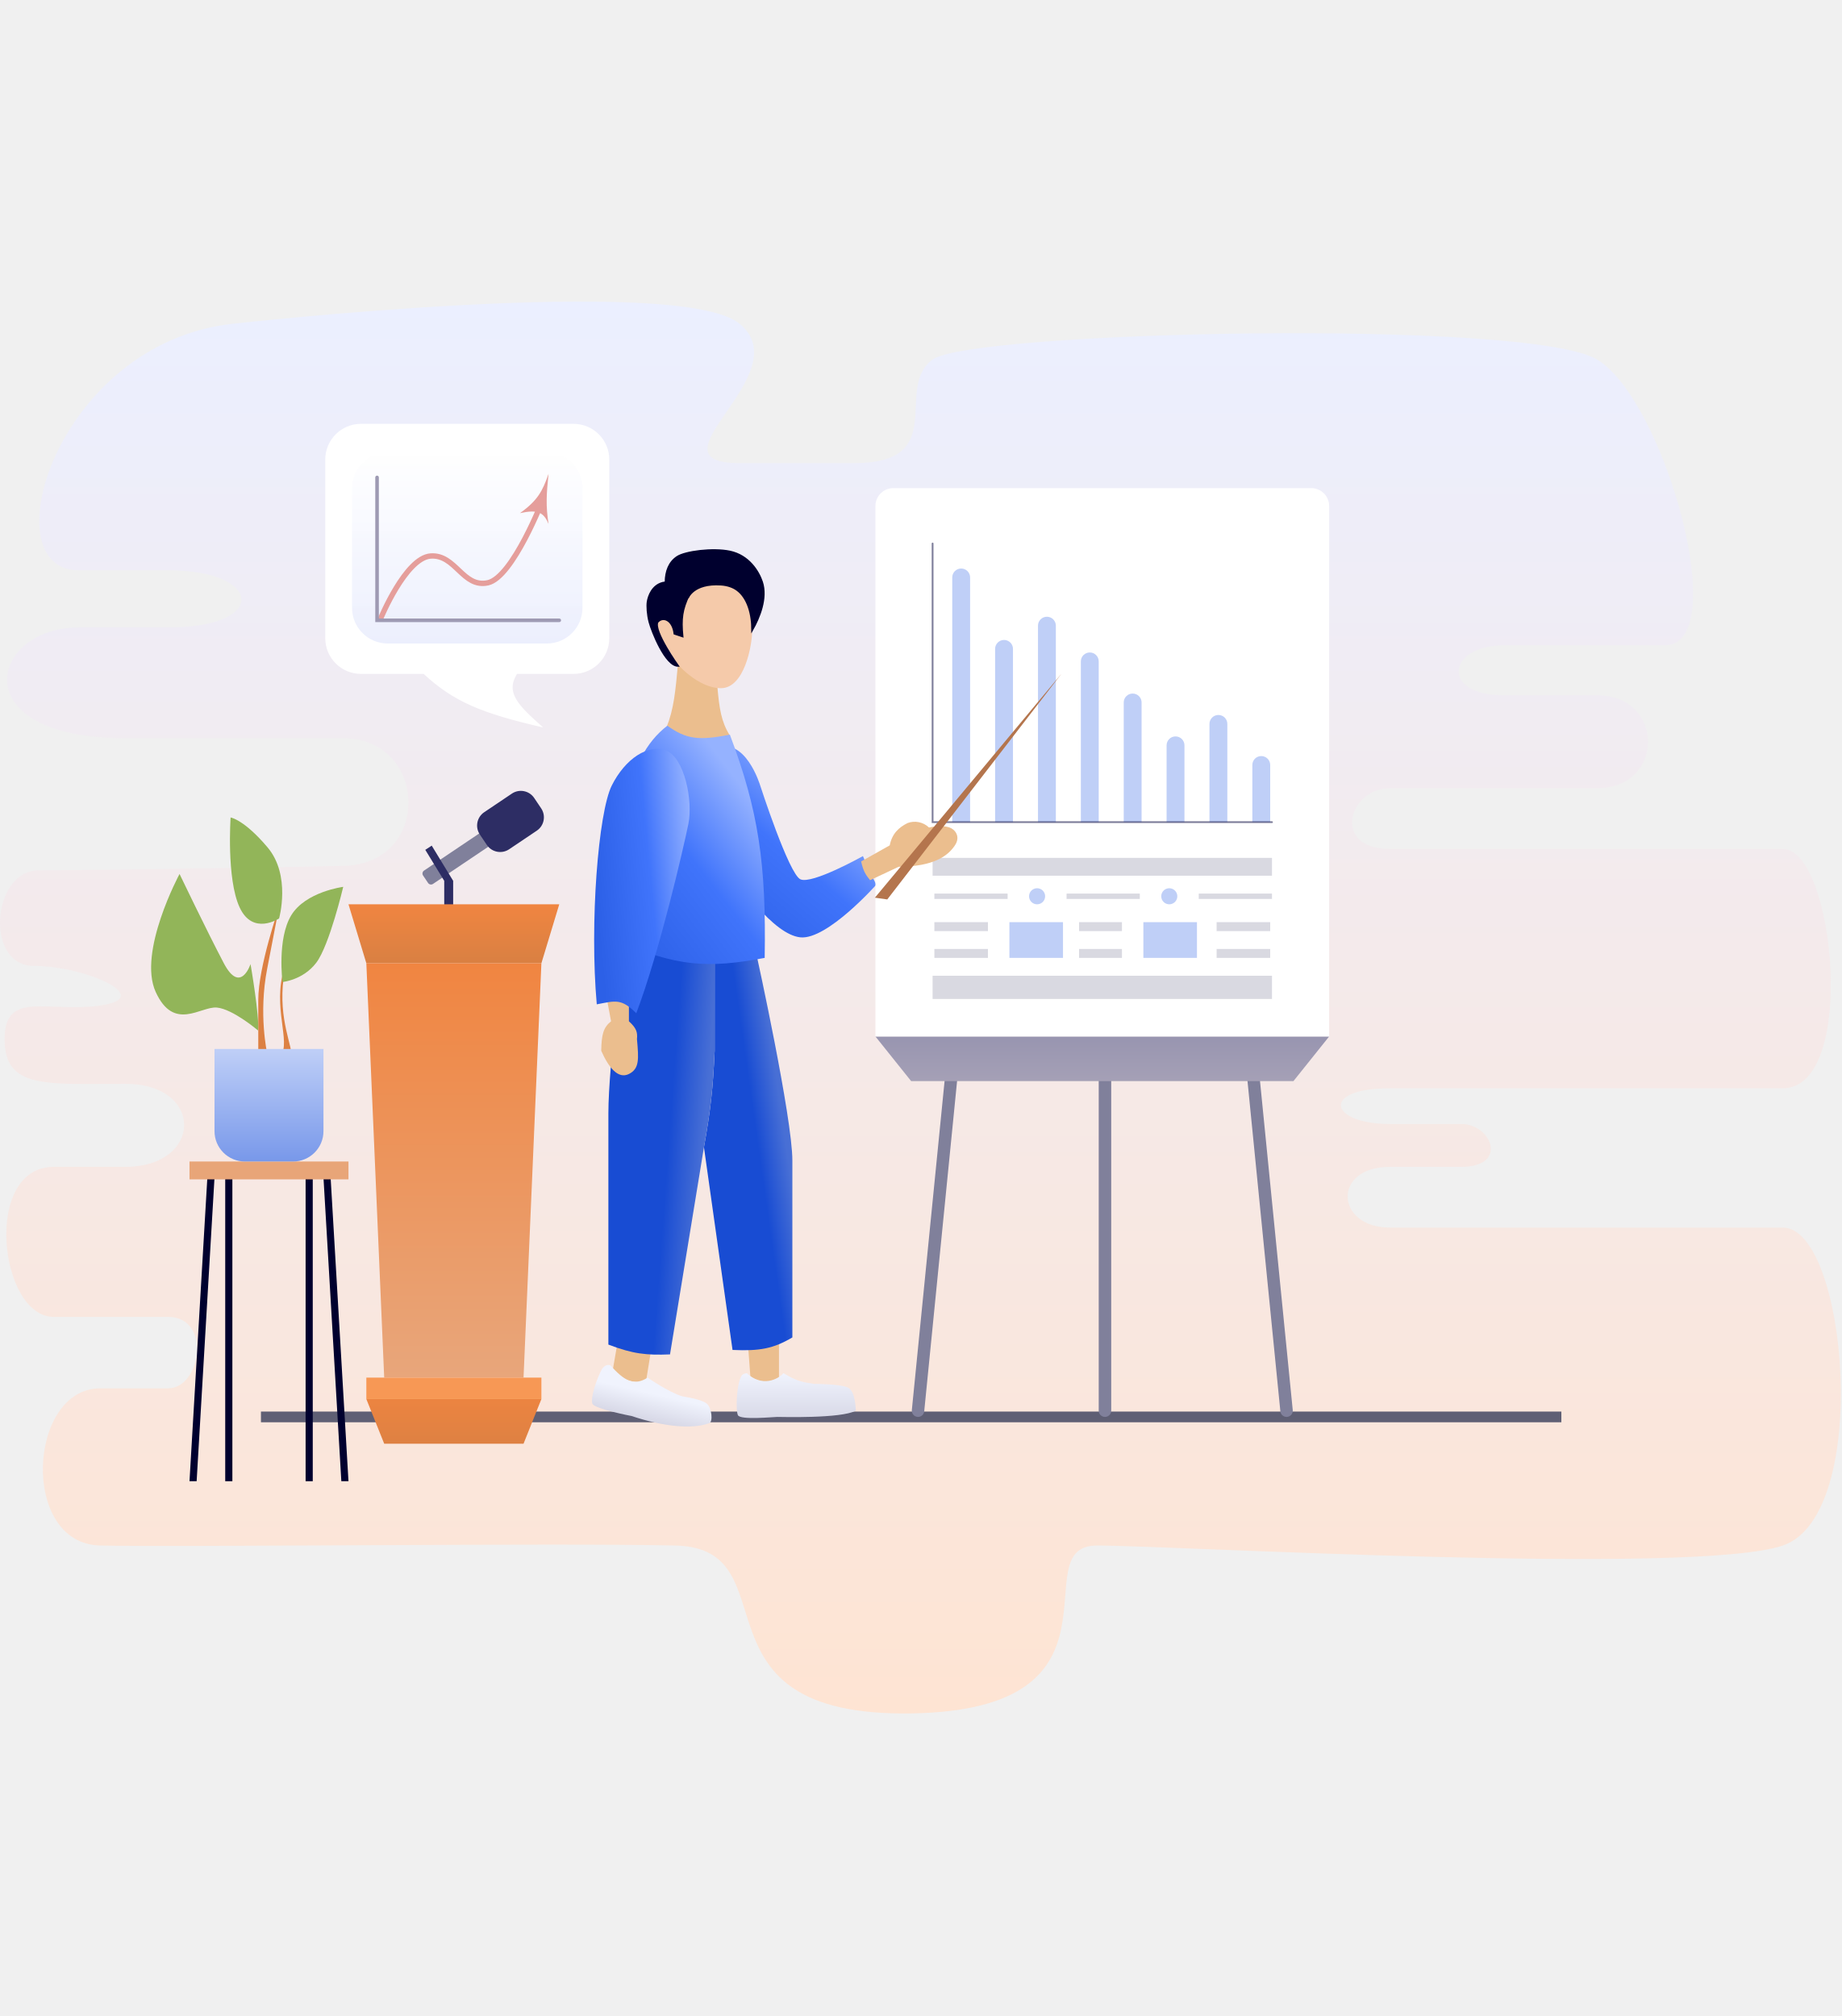
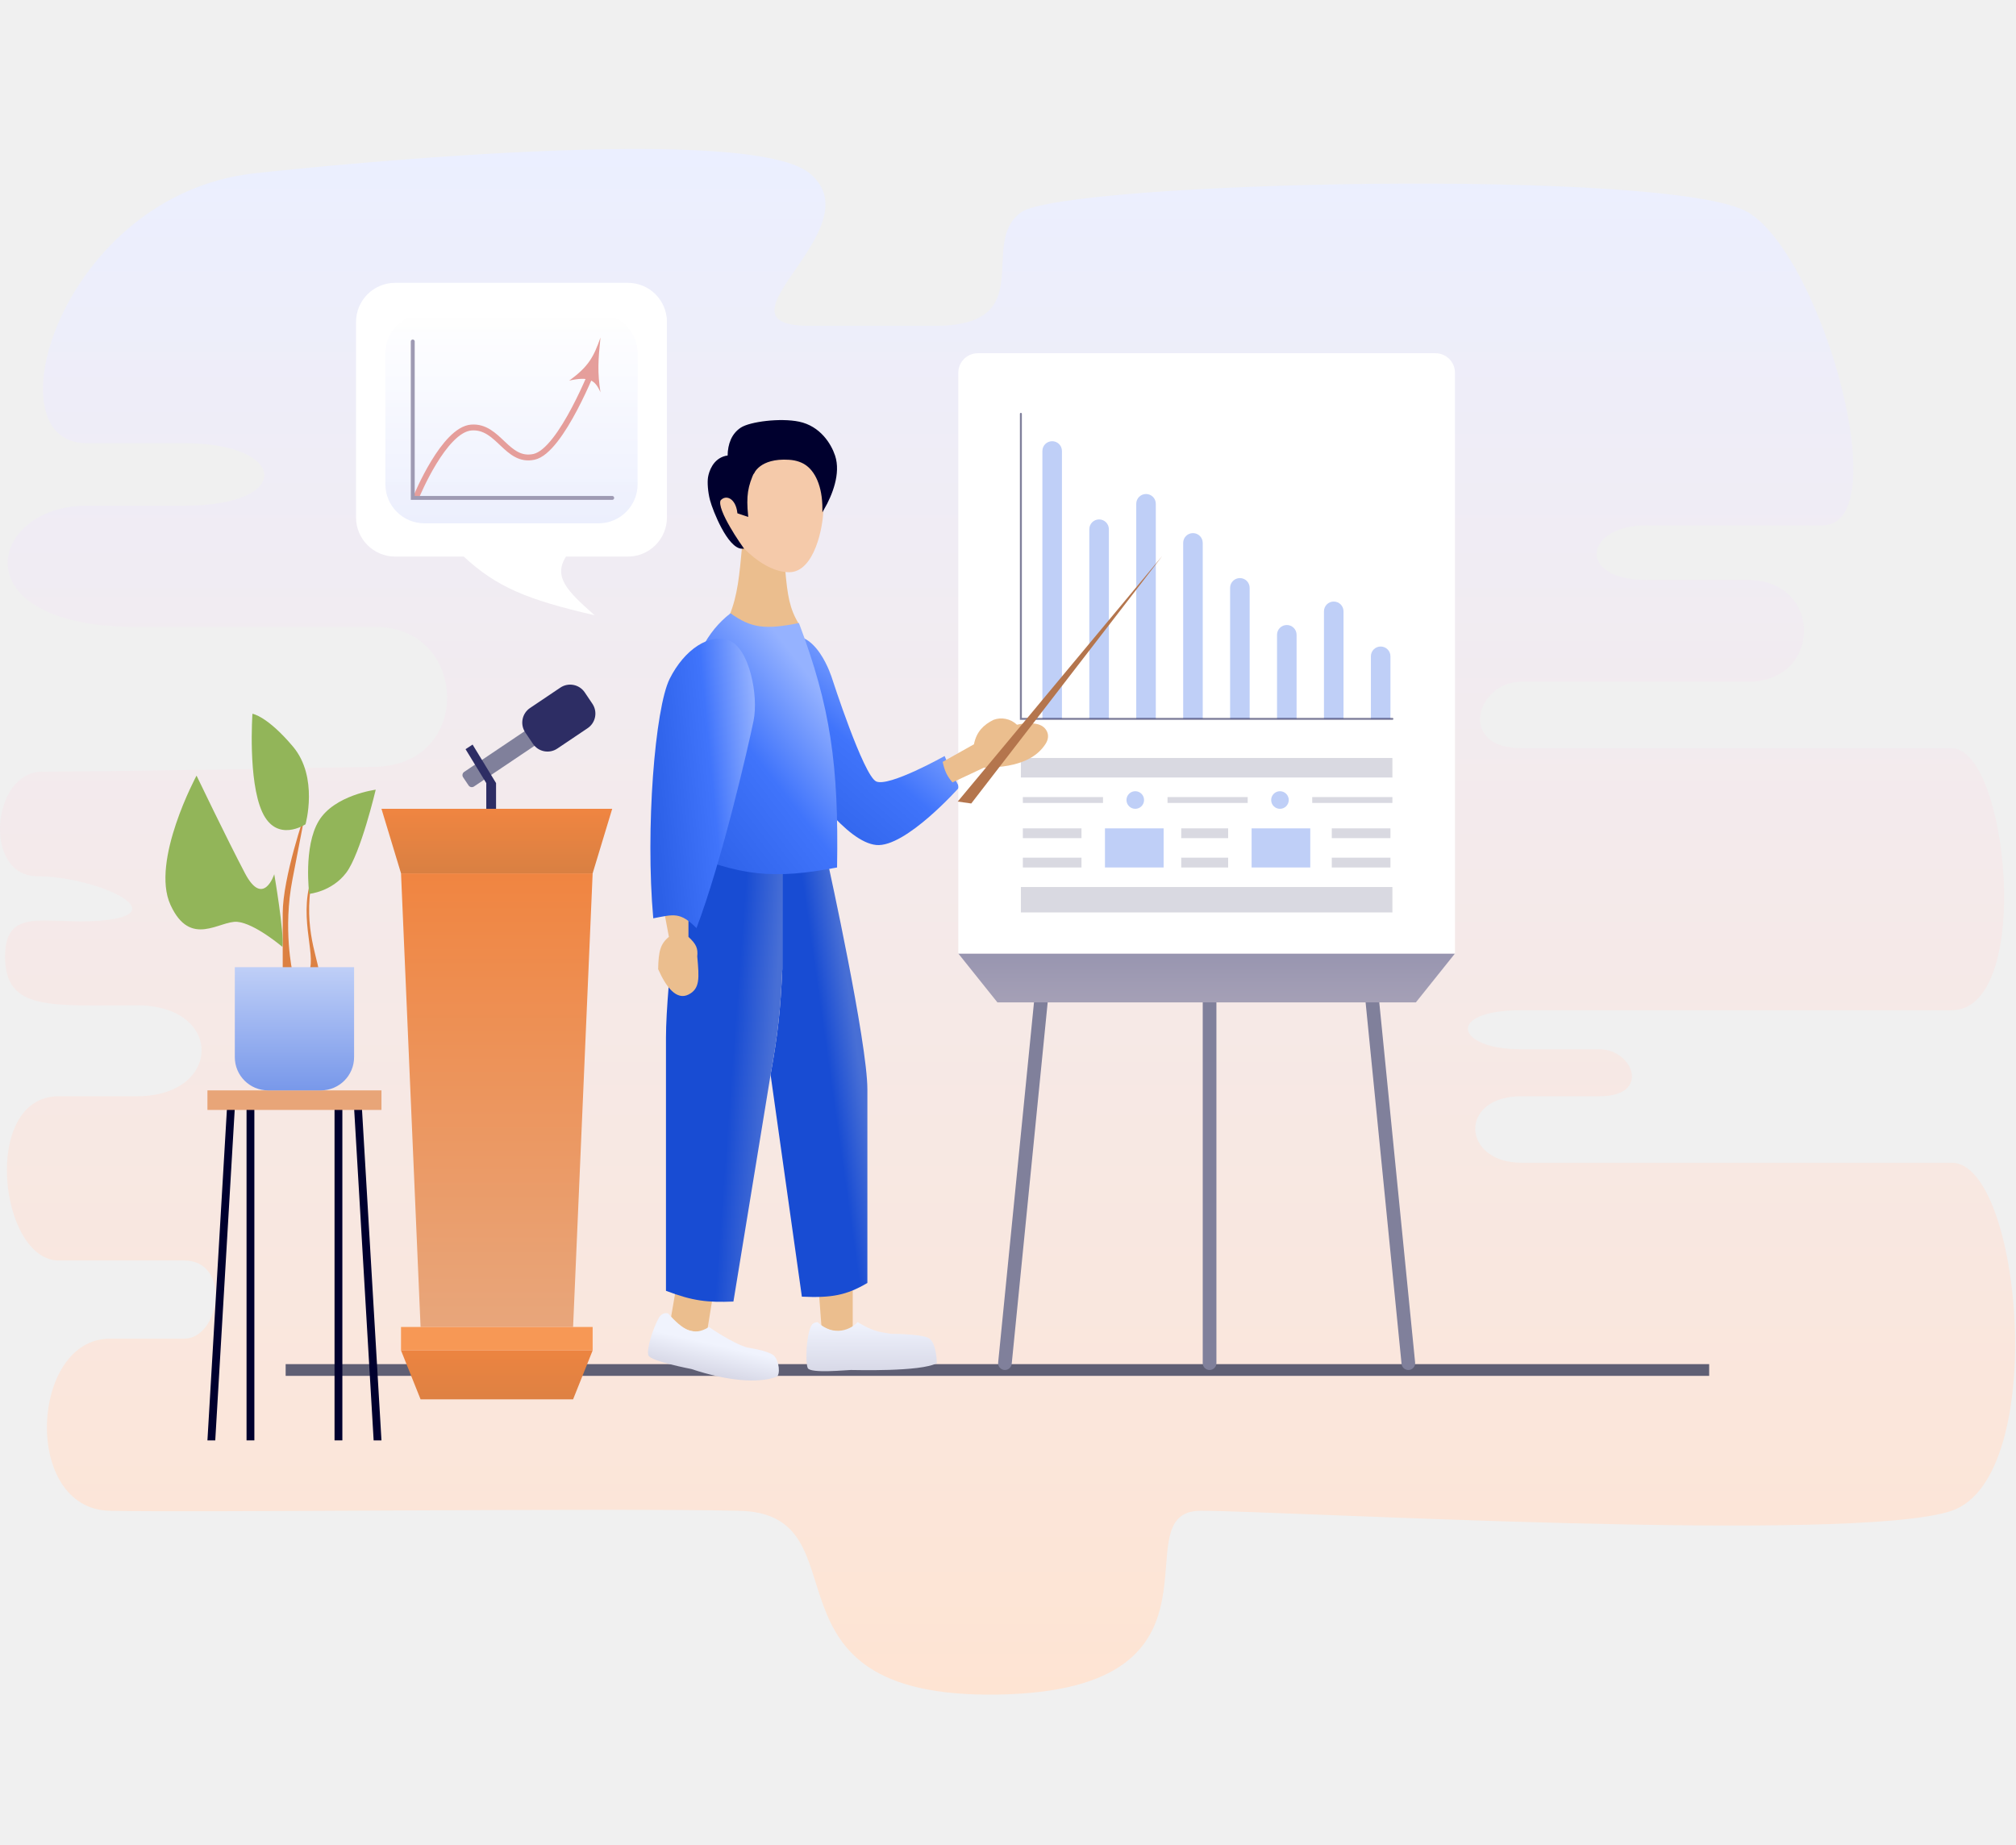
- <svg xmlns="http://www.w3.org/2000/svg" width="306" height="335" viewBox="0 0 1031 791" fill="none">
+ <svg xmlns="http://www.w3.org/2000/svg" width="306" height="280" viewBox="0 0 1031 791" fill="none">
  <path d="M414.085 12.444C380.085 -15.556 130.085 12.444 130.085 12.444C31.527 23.409 -5.915 150.444 44.085 150.444H94.085C147.085 150.444 150.585 182.444 94.085 182.444H44.085C-5.915 182.444 -21.415 244.444 70.085 244.444H192.085C239.585 244.444 242.085 314.944 192.085 315.944C142.085 316.944 47.585 318.444 21.585 318.444C-4.415 318.444 -8.915 371.944 19.085 371.944C47.085 371.944 86.845 389.325 57.085 393.944C27.324 398.563 2.585 384.944 2.585 412.944C2.585 440.944 25.585 437.944 70.085 437.944C114.585 437.944 113.585 484.444 70.085 484.444H30.085C-9.915 484.444 -0.415 568.445 30.085 568.445H94.085C118.585 568.445 112.585 608.445 94.085 608.445H56.085C15.585 608.445 11.085 695.444 56.085 696.445C101.085 697.445 311.585 694.945 378.085 696.445C444.585 697.944 382.085 792.444 510.085 790.445C638.085 788.445 571.585 696.445 614.085 696.445C656.585 696.445 948.085 713.444 998.085 696.445C1048.08 679.445 1034.08 518.444 998.085 518.444H778.085C747.585 518.444 745.585 484.444 778.085 484.444H818.085C844.585 484.444 835.085 460.444 818.085 460.444H778.085C744.085 460.444 739.085 440.444 778.085 440.444H998.085C1040.08 440.444 1027.08 306.444 998.085 306.444H778.085C745.085 306.444 755.085 272.444 778.085 272.444H894.085C932.085 272.444 932.085 220.444 894.085 220.444H842.085C806.085 220.444 810.085 192.444 842.085 192.444H932.085C970.085 192.444 932.085 55.444 894.085 32.444C856.085 9.445 544.085 16.445 522.085 32.444C500.085 48.444 532.085 90.444 478.085 90.444H414.085C360.085 90.444 448.085 40.444 414.085 12.444Z" fill="url(#paint0_linear_53_1089)" />
  <path d="M146.085 624.444L874.085 624.444" stroke="#5F5F74" stroke-width="6" />
  <path d="M401.585 215.444C402.719 228.109 403.757 235.178 408.585 242.944C392.355 246.305 383.891 246.815 373.085 238.444C377.243 228.185 378.103 218.337 379.585 202.444C385.085 208.444 393.085 214.444 401.585 215.444Z" fill="#EBBE8E" />
  <path d="M421.085 183.944C421.085 192.944 416.585 216.444 403.585 216.444C390.585 216.444 378.584 202.444 377.585 200.944C376.585 199.444 375.585 196.944 375.585 196.944C375.585 196.944 366.084 184.444 368.085 179.944C370.085 175.444 376.462 177.615 377.585 185.944L382.085 187.444C380.974 177.623 381.535 173.013 385.085 165.944C385.085 165.944 385.229 165.535 385.619 164.906C386.772 163.045 390.069 159.267 398.113 158.5C402.797 157.825 407.762 158.452 411.585 160.748C419.828 165.59 421.085 176.81 421.085 183.944Z" fill="#F5CAAA" />
  <path d="M345.585 583.444L343.085 597.944C349.406 604.552 353.691 605.08 361.585 604.944L364.585 586.444L345.585 583.444Z" fill="#EBBE8E" />
  <path d="M418.585 581.944L420.085 601.944C425.972 605.379 429.543 605.166 436.085 603.444V577.944L418.585 581.944Z" fill="#EBBE8E" />
  <path d="M443.585 480.944C443.585 456.944 423.585 365.944 423.585 365.944H400.085V419.444C399.128 440.546 397.854 452.36 394.085 473.444L410.085 586.944C425.416 587.636 432.881 586.21 443.585 579.944V480.944Z" fill="url(#paint1_linear_53_1089)" />
  <path d="M375.085 589.444L394.085 473.444C397.854 452.36 399.128 440.546 400.085 419.444V367.444C400.085 367.444 385.49 368.949 349.585 358.944C349.585 358.944 340.585 426.944 340.585 454.444V583.944C354.372 589.214 361.881 589.961 375.085 589.444Z" fill="url(#paint2_linear_53_1089)" />
  <path d="M342.085 402.944L339.085 386.944C344.918 386.104 347.722 387.222 352.085 391.444V402.944C356.204 406.731 356.982 408.932 356.585 412.944L356.603 413.149C357.563 423.994 358.047 429.463 352.085 432.444C346.085 435.444 340.767 428.944 336.585 419.444C336.753 410.454 337.679 406.489 342.085 402.944Z" fill="#EBBE8E" />
  <path d="M425.585 270.944C425.585 270.944 417.085 242.444 400.085 250.444C383.085 258.444 393.084 294.444 403.085 310.444C413.085 326.444 433.084 354.444 448.085 355.944C463.085 357.444 490.585 326.444 490.585 326.444C487.399 320.316 485.788 316.799 483.085 310.444C483.085 310.444 454.585 326.444 448.085 323.444C441.584 320.444 425.585 270.944 425.585 270.944Z" fill="url(#paint3_linear_53_1089)" />
  <path d="M408.585 242.444C424.697 285.104 428.993 315.128 428.085 367.444C396.265 373.497 378.334 372.274 346.085 357.944C346.496 293.497 349.085 256.444 373.585 237.444C384.085 244.944 391.085 245.944 408.585 242.444Z" fill="url(#paint4_linear_53_1089)" />
  <path d="M356.194 398.444C347.822 390.089 344.674 391.422 334.085 393.444C329.993 347.806 334.974 285.934 342.489 270.932C350.005 255.931 362.825 247.43 372.992 251.431C383.16 255.431 388.022 279.433 385.37 292.434C382.718 305.436 369.283 363.963 356.194 398.444Z" fill="url(#paint5_linear_53_1089)" />
  <path d="M403.585 158.444C388.085 157.444 385.085 165.944 385.085 165.944C384.889 160.132 383.697 158.031 379.085 156.944C374.473 155.857 372.585 156.944 372.585 156.944C372.723 150.892 374.585 145.944 379.085 142.944C383.585 139.944 399.085 137.947 408.585 139.944C419.085 142.152 424.585 150.944 426.585 156.944C429.585 165.944 425.086 176.939 421.085 183.944C421.085 174.944 419.085 159.444 403.585 158.444Z" fill="#00002E" />
  <path d="M421.085 183.944C421.085 174.944 419.085 159.444 403.585 158.444C388.085 157.444 385.085 165.944 385.085 165.944C384.889 160.132 383.697 158.031 379.085 156.944C374.473 155.857 372.585 156.944 372.585 156.944C372.723 150.892 374.585 145.944 379.085 142.944C383.585 139.944 399.085 137.947 408.585 139.944C419.085 142.152 424.585 150.944 426.585 156.944C429.585 165.944 425.086 176.939 421.085 183.944ZM421.085 183.944C421.085 172.444 417.35 164.209 411.585 160.748" stroke="#00002E" />
  <path d="M362.585 167.944C363.085 164.944 365.085 158.944 371.085 157.444C382.085 155.444 384.089 158.101 385.585 164.444C381.869 172.377 381.1 177.446 382.085 187.444L377.585 185.944C376.647 178.038 371.085 175.944 368.085 179.444C365.646 184.444 379.585 203.944 379.585 203.944C372.585 203.944 364.993 184.772 363.585 179.444C362.498 175.329 362.174 170.41 362.585 167.944Z" fill="#00002E" stroke="#00002E" />
  <path d="M337.085 597.444C333.599 603.855 330.585 613.944 331.585 616.944C332.585 619.944 353.585 623.944 353.585 623.944C371.577 629.959 387.585 631.444 397.085 627.944C399.183 627.171 398.585 619.444 395.585 616.944C392.585 614.444 382.085 612.944 382.085 612.944C374.317 610.67 362.585 602.444 362.585 602.444C354.585 607.444 349.351 604.006 341.585 595.444C339.717 595.167 338.717 595.523 337.085 597.444Z" fill="url(#paint6_linear_53_1089)" />
  <path d="M414.585 602.444C412.33 607.47 411.824 620.542 413.085 623.444C414.345 626.347 433.085 624.444 435.085 624.444C437.085 624.444 471.085 625.444 479.085 620.944C479.085 620.944 479.085 609.944 474.585 607.944C470.085 605.944 455.585 605.944 455.585 605.944C449.585 604.944 446.515 604.725 438.585 599.944C435.585 603.444 426.585 607.944 418.085 599.944C416.119 600.222 415.342 600.743 414.585 602.444Z" fill="url(#paint7_linear_53_1089)" />
  <rect x="235.727" y="319.676" width="58" height="9" rx="2" transform="rotate(-33.9214 235.727 319.676)" fill="#80809B" />
  <rect x="294.027" y="270.444" width="25.005" height="36.665" rx="9" transform="rotate(56.0786 294.027 270.444)" fill="#2D2D64" />
  <path d="M238.085 306.944L241.687 304.597L253.687 324.296V348.995H248.687V324.296L238.085 306.944Z" fill="#2D2D64" />
  <path d="M195.085 337.444H313.085L303.085 370.444H205.085L195.085 337.444Z" fill="url(#paint8_linear_53_1089)" />
  <path d="M205.085 370.444H303.085L293.085 602.444H215.085L205.085 370.444Z" fill="url(#paint9_linear_53_1089)" />
  <rect x="205.085" y="602.444" width="98" height="12" fill="#F79855" />
  <path d="M205.085 614.444H303.085L293.085 639.444H215.085L205.085 614.444Z" fill="url(#paint10_linear_53_1089)" />
  <rect x="615.085" y="423.444" width="7" height="201" rx="3.5" fill="#80809B" />
  <path d="M529.772 426.582C529.95 424.801 531.448 423.444 533.238 423.444C535.298 423.444 536.908 425.222 536.704 427.272L517.397 621.306C517.22 623.088 515.721 624.444 513.931 624.444C511.871 624.444 510.262 622.666 510.466 620.617L529.772 426.582Z" fill="#80809B" />
  <path d="M697.466 427.272C697.262 425.222 698.871 423.444 700.931 423.444C702.721 423.444 704.22 424.801 704.397 426.582L723.704 620.617C723.908 622.666 722.298 624.444 720.238 624.444C718.448 624.444 716.95 623.088 716.772 621.306L697.466 427.272Z" fill="#80809B" />
  <path d="M490.085 411.444H744.085L724.085 436.444H510.085L490.085 411.444Z" fill="url(#paint11_linear_53_1089)" />
  <path fill-rule="evenodd" clip-rule="evenodd" d="M202.085 68.444C191.039 68.444 182.085 77.399 182.085 88.444V188.444C182.085 199.49 191.039 208.444 202.085 208.444H237.157C253.898 223.901 269.22 230.431 304.085 238.444C289.975 225.988 282.91 218.923 289.429 208.444H321.085C332.13 208.444 341.085 199.49 341.085 188.444V88.444C341.085 77.399 332.13 68.444 321.085 68.444H202.085Z" fill="white" />
  <path d="M197.085 171.457V104.439C197.085 93.393 206.039 84.444 217.085 84.444H306.085C317.13 84.444 326.085 93.399 326.085 104.444V171.444C326.085 182.49 317.13 191.444 306.085 191.444H217.085C206.039 191.444 197.085 182.502 197.085 171.457Z" fill="url(#paint12_linear_53_1089)" />
  <path d="M213.085 177.444C213.085 177.444 227.085 143.444 241.085 142.444C255.085 141.444 259.085 160.444 273.085 157.444C287.085 154.444 304.085 110.444 304.085 110.444" stroke="#E59E9B" stroke-width="3" stroke-linecap="round" />
  <path d="M307.085 124.444C304.291 117.983 301.145 116.244 291.085 118.444C301.052 111.281 303.688 106.129 307.085 96.444C305.894 107.974 305.503 114.301 307.085 124.444Z" fill="#E59E9B" />
  <path d="M211.085 98.444V178.444H313.085" stroke="#9E9AB3" stroke-width="2" stroke-linecap="round" />
  <path d="M490.085 114.444C490.085 108.921 494.562 104.444 500.085 104.444H734.085C739.608 104.444 744.085 108.921 744.085 114.444V411.444H490.085V114.444Z" fill="white" />
  <path d="M533.085 154.444C533.085 151.683 535.323 149.444 538.085 149.444C540.846 149.444 543.085 151.683 543.085 154.444V291.444H533.085V154.444Z" fill="#BFCFF7" />
  <path d="M557.085 194.444C557.085 191.683 559.323 189.444 562.085 189.444C564.846 189.444 567.085 191.683 567.085 194.444V291.444H557.085V194.444Z" fill="#BFCFF7" />
  <path d="M581.085 181.444C581.085 178.683 583.323 176.444 586.085 176.444C588.846 176.444 591.085 178.683 591.085 181.444V291.444H581.085V181.444Z" fill="#BFCFF7" />
  <path d="M605.085 201.444C605.085 198.683 607.323 196.444 610.085 196.444C612.846 196.444 615.085 198.683 615.085 201.444V291.444H605.085V201.444Z" fill="#BFCFF7" />
  <path d="M629.085 224.444C629.085 221.683 631.323 219.444 634.085 219.444C636.846 219.444 639.085 221.683 639.085 224.444V291.444H629.085V224.444Z" fill="#BFCFF7" />
  <path d="M653.085 248.444C653.085 245.683 655.323 243.444 658.085 243.444C660.846 243.444 663.085 245.683 663.085 248.444V291.444H653.085V248.444Z" fill="#BFCFF7" />
  <path d="M677.085 236.444C677.085 233.683 679.323 231.444 682.085 231.444C684.846 231.444 687.085 233.683 687.085 236.444V291.444H677.085V236.444Z" fill="#BFCFF7" />
  <path d="M701.085 259.444C701.085 256.683 703.323 254.444 706.085 254.444C708.846 254.444 711.085 256.683 711.085 259.444V291.444H701.085V259.444Z" fill="#BFCFF7" />
  <path d="M522.085 135.444V291.444H712.085" stroke="#000038" stroke-opacity="0.5" stroke-linecap="round" />
  <rect x="522.085" y="311.444" width="190" height="10" fill="#000038" fill-opacity="0.15" />
  <rect x="523.085" y="331.444" width="41" height="3" fill="#000038" fill-opacity="0.15" />
  <circle cx="580.585" cy="332.944" r="4.5" fill="#BFCFF7" />
  <rect x="597.085" y="331.444" width="41" height="3" fill="#000038" fill-opacity="0.15" />
  <circle cx="654.585" cy="332.944" r="4.5" fill="#BFCFF7" />
  <rect x="671.085" y="331.444" width="41" height="3" fill="#000038" fill-opacity="0.15" />
  <rect x="522.085" y="377.444" width="190" height="13" fill="#000038" fill-opacity="0.15" />
  <rect x="565.085" y="347.444" width="30" height="20" fill="#BFCFF7" />
  <rect x="640.085" y="347.444" width="30" height="20" fill="#BFCFF7" />
  <rect x="523.085" y="347.444" width="30" height="5" fill="#000038" fill-opacity="0.15" />
  <rect x="523.085" y="362.444" width="30" height="5" fill="#000038" fill-opacity="0.15" />
  <rect x="604.085" y="347.444" width="24" height="5" fill="#000038" fill-opacity="0.15" />
  <rect x="604.085" y="362.444" width="24" height="5" fill="#000038" fill-opacity="0.15" />
  <rect x="681.085" y="347.444" width="30" height="5" fill="#000038" fill-opacity="0.15" />
  <rect x="681.085" y="362.444" width="30" height="5" fill="#000038" fill-opacity="0.15" />
  <rect x="126.085" y="490.444" width="4" height="170" fill="#00002E" />
  <path d="M116.085 490.444H120.085L110.085 660.444H106.085L116.085 490.444Z" fill="#00002E" />
  <rect x="171.085" y="490.444" width="4" height="170" fill="#00002E" />
  <path d="M181.085 490.444H185.085L195.085 660.444H191.085L181.085 490.444Z" fill="#00002E" />
  <rect x="106.085" y="481.444" width="89" height="10" fill="#E8A578" />
  <path d="M160.585 369.444C151.585 390.944 161.922 411.652 158.085 420.444H163.085C162.204 412.801 154.085 394.944 160.585 369.444Z" fill="#DD8142" />
  <path d="M163.035 343.602C155.041 356.815 158.15 380.946 158.15 380.946C158.15 380.946 169.697 379.873 177.063 370.139C184.428 360.405 192.145 327.668 192.145 327.668C192.145 327.668 171.03 330.389 163.035 343.602Z" fill="#92B559" />
  <path d="M149.585 373.444C144.585 398.944 149.585 420.944 149.585 420.944L144.585 423.444V390.944C144.585 372.444 156.085 339.444 156.085 339.444C156.085 339.444 154.585 347.944 149.585 373.444Z" fill="#DC8042" />
  <path d="M149.819 305.604C136.591 289.911 129.102 288.832 129.102 288.832C129.102 288.832 126.719 322.972 134.11 339.093C141.501 355.213 156.242 345.353 156.242 345.353C156.242 345.353 163.047 321.297 149.819 305.604Z" fill="#92B559" />
  <path d="M125.265 370.372C115.889 352.53 100.511 320.467 100.511 320.467C100.511 320.467 76.954 364.163 87.171 386.537C97.388 408.912 112.408 394.433 121.385 395.25C130.361 396.068 144.446 408.072 144.446 408.072C145.391 400.701 140.256 370.901 140.256 370.901C140.256 370.901 134.641 388.214 125.265 370.372Z" fill="#92B559" />
  <path d="M120.085 418.444H181.085V464.444C181.085 473.833 173.474 481.444 164.085 481.444H137.085C127.696 481.444 120.085 473.833 120.085 464.444V418.444Z" fill="url(#paint13_linear_53_1089)" />
  <path d="M503.085 316.444L487.085 323.944C484.504 320.78 483.26 318.706 482.085 313.444L498.085 304.444C499.381 297.913 503.085 294.444 508.085 291.944C512.085 290.444 516.789 291.311 520.085 294.444C524.585 293.444 528.574 293.405 531.585 294.444C534.596 295.484 537.918 299.444 534.585 304.444C530.585 310.444 522.649 316.283 503.085 316.444Z" fill="#EBBE8E" />
  <path d="M496.709 334.719L489.777 333.739L594.392 208.149L496.709 334.719Z" fill="#B4754D" />
  <defs>
    <linearGradient id="paint0_linear_53_1089" x1="515.273" y1="0" x2="515.273" y2="790.476" gradientUnits="userSpaceOnUse">
      <stop stop-color="#EBEFFF" />
      <stop offset="1" stop-color="#FEE4D3" />
    </linearGradient>
    <linearGradient id="paint1_linear_53_1089" x1="394.501" y1="456.561" x2="436.959" y2="450.553" gradientUnits="userSpaceOnUse">
      <stop offset="0.016" stop-color="#184CD3" />
      <stop offset="0.635" stop-color="#184CD3" />
      <stop offset="1" stop-color="#486FD5" />
    </linearGradient>
    <linearGradient id="paint2_linear_53_1089" x1="341.085" y1="453.444" x2="395.085" y2="457.444" gradientUnits="userSpaceOnUse">
      <stop offset="0.016" stop-color="#184CD3" />
      <stop offset="0.635" stop-color="#184CD3" />
      <stop offset="1" stop-color="#486FD5" />
    </linearGradient>
    <linearGradient id="paint3_linear_53_1089" x1="390.913" y1="341.106" x2="458.331" y2="262.041" gradientUnits="userSpaceOnUse">
      <stop stop-color="#2C60E7" />
      <stop offset="0.547" stop-color="#4074FB" />
      <stop offset="1" stop-color="#95B2FF" />
    </linearGradient>
    <linearGradient id="paint4_linear_53_1089" x1="346.085" y1="352.305" x2="428.548" y2="288.434" gradientUnits="userSpaceOnUse">
      <stop stop-color="#2C60E7" />
      <stop offset="0.547" stop-color="#4074FB" />
      <stop offset="1" stop-color="#95B2FF" />
    </linearGradient>
    <linearGradient id="paint5_linear_53_1089" x1="331.438" y1="312.436" x2="388.785" y2="306.967" gradientUnits="userSpaceOnUse">
      <stop stop-color="#2C60E7" />
      <stop offset="0.547" stop-color="#4074FB" />
      <stop offset="1" stop-color="#95B2FF" />
    </linearGradient>
    <linearGradient id="paint6_linear_53_1089" x1="370.085" y1="612.444" x2="359.085" y2="660.444" gradientUnits="userSpaceOnUse">
      <stop stop-color="#F0F3FD" />
      <stop offset="1" stop-color="#9E9AB3" />
      <stop offset="1" stop-color="#F5EAEA" />
    </linearGradient>
    <linearGradient id="paint7_linear_53_1089" x1="445.747" y1="599.944" x2="446.085" y2="685.444" gradientUnits="userSpaceOnUse">
      <stop stop-color="#F0F3FD" />
      <stop offset="1" stop-color="#9E9AB3" />
      <stop offset="1" stop-color="#F5EAEA" />
    </linearGradient>
    <linearGradient id="paint8_linear_53_1089" x1="254.085" y1="337.444" x2="254.085" y2="370.444" gradientUnits="userSpaceOnUse">
      <stop stop-color="#F08541" />
      <stop offset="1" stop-color="#D98042" />
    </linearGradient>
    <linearGradient id="paint9_linear_53_1089" x1="254.085" y1="370.444" x2="254.085" y2="602.444" gradientUnits="userSpaceOnUse">
      <stop stop-color="#F08541" />
      <stop offset="1" stop-color="#E8A67B" />
    </linearGradient>
    <linearGradient id="paint10_linear_53_1089" x1="254.085" y1="614.444" x2="254.085" y2="639.444" gradientUnits="userSpaceOnUse">
      <stop stop-color="#EC8441" />
      <stop offset="1" stop-color="#DE8142" />
    </linearGradient>
    <linearGradient id="paint11_linear_53_1089" x1="617.085" y1="411.444" x2="617.085" y2="436.444" gradientUnits="userSpaceOnUse">
      <stop stop-color="#9895B0" />
      <stop offset="1" stop-color="#A5A0B6" />
    </linearGradient>
    <linearGradient id="paint12_linear_53_1089" x1="261.585" y1="84.444" x2="261.585" y2="191.444" gradientUnits="userSpaceOnUse">
      <stop stop-color="white" stop-opacity="0.99" />
      <stop offset="1" stop-color="#ECEFFD" />
    </linearGradient>
    <linearGradient id="paint13_linear_53_1089" x1="150.585" y1="418.444" x2="150.585" y2="481.444" gradientUnits="userSpaceOnUse">
      <stop stop-color="#BFCFF7" />
      <stop offset="1" stop-color="#7898EA" />
    </linearGradient>
  </defs>
</svg>
